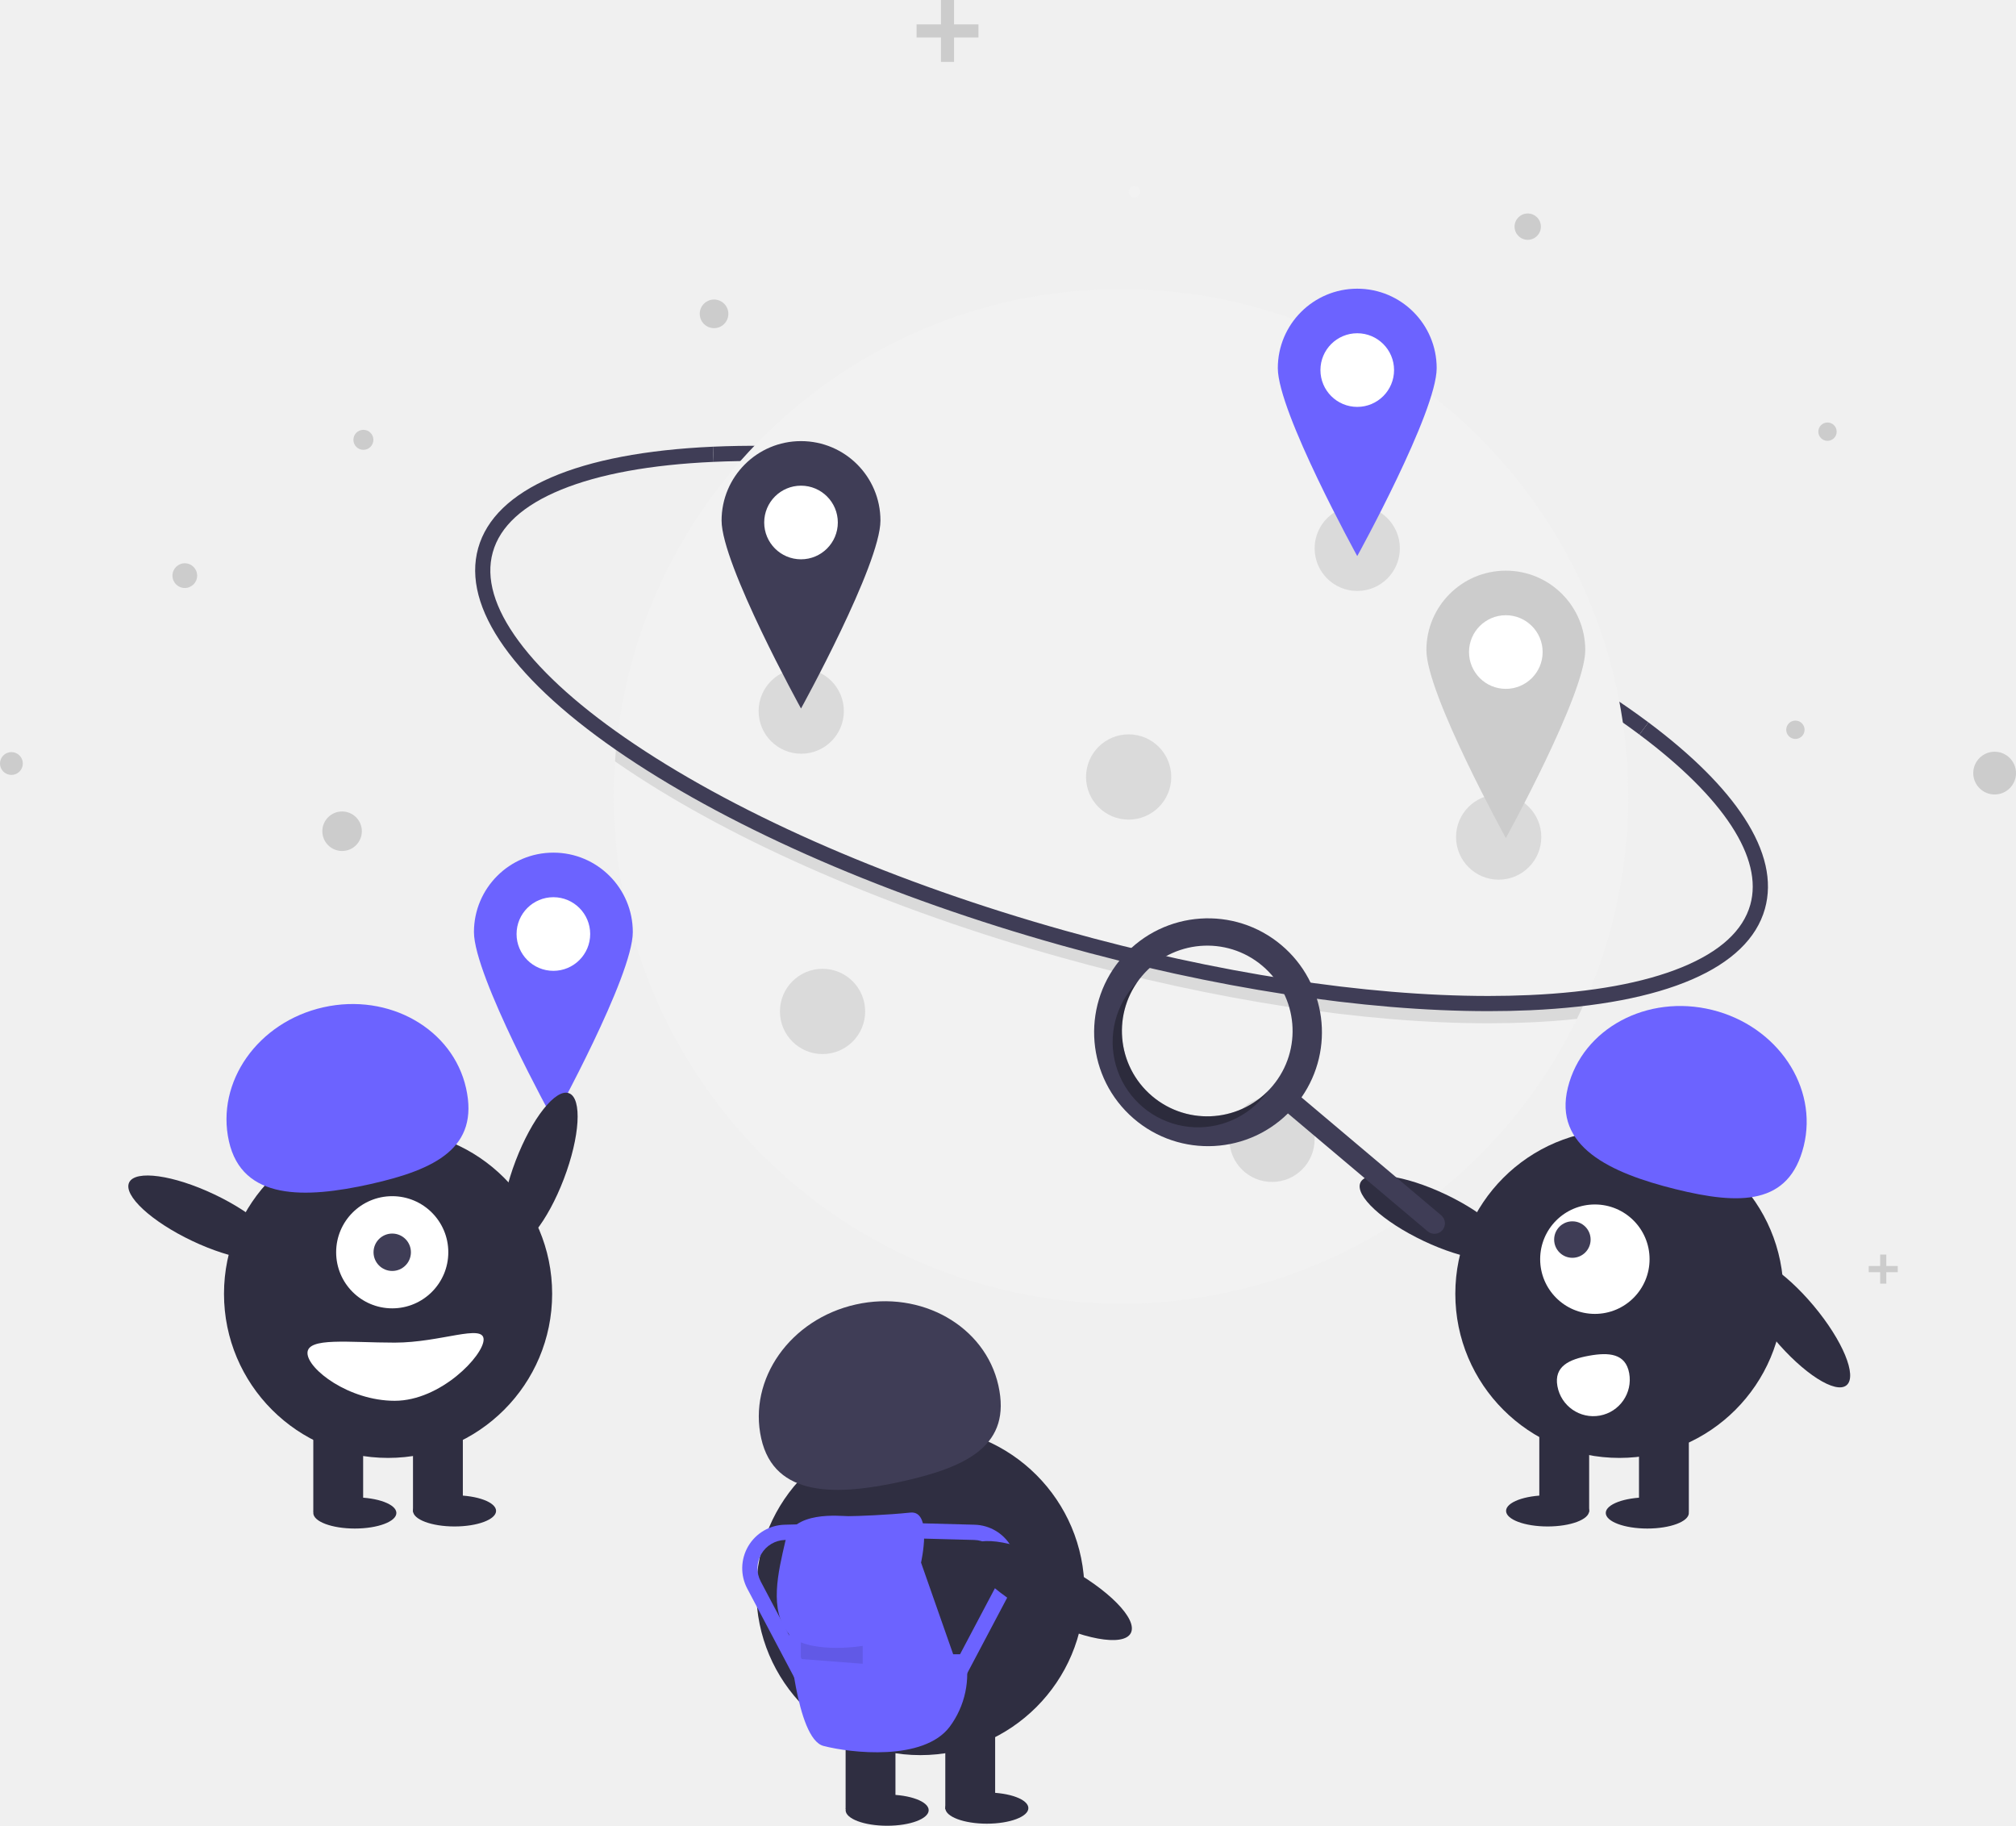
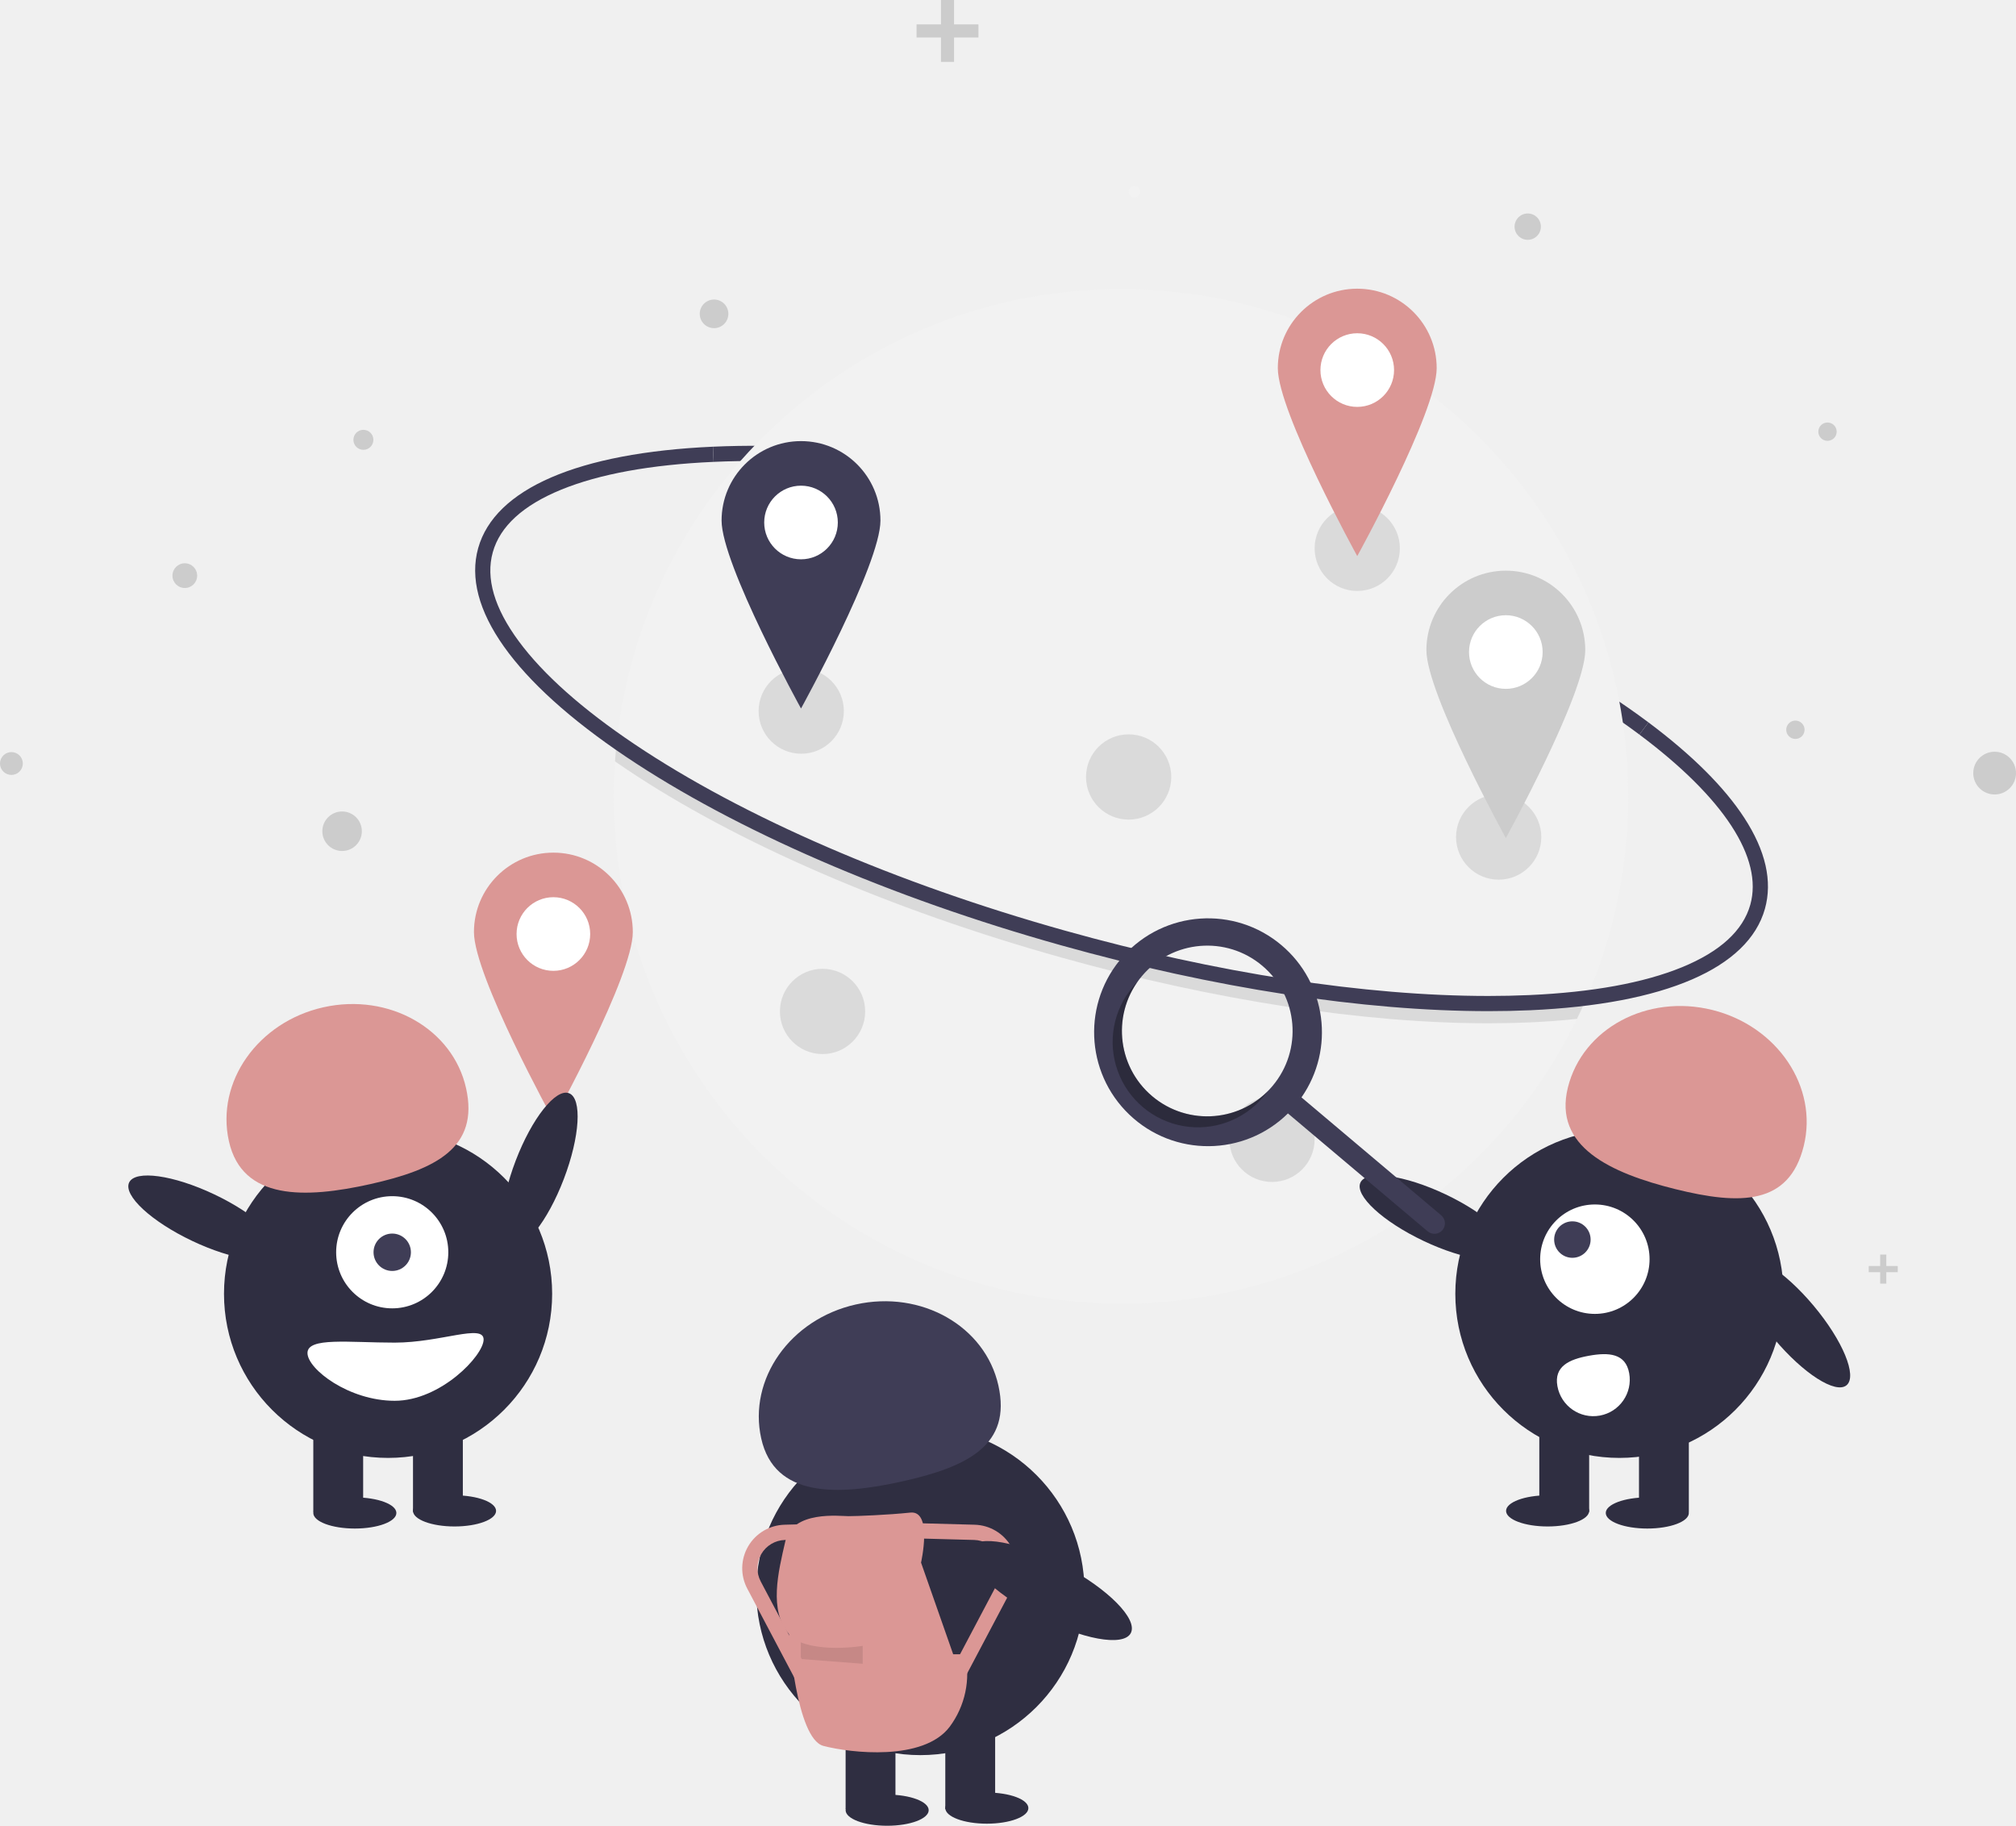
<svg xmlns="http://www.w3.org/2000/svg" id="f38f865d-e131-49ab-9ab3-db2059075423" data-name="Layer 1" width="529.16" height="479.144" viewBox="0 0 529.16 479.144">
  <path d="M765.724,403.199c-28.17-21.06-72.292-40.977-121.051-54.643-44.396-12.444-87.698-18.452-121.939-16.917l-.178-3.982c34.649-1.552,78.4,4.507,123.193,17.061,49.214,13.794,93.814,33.946,122.362,55.289Z" transform="translate(-335.4198 -210.428)" fill="#3f3d56" />
  <path d="M762.799,419.42a132.645,132.645,0,0,1-11.479,54.156q-.951,2.14-1.981,4.241A133.148,133.148,0,0,1,496.541,419.42q0-4.622.315-9.172.149-2.314.387-4.6A133.136,133.136,0,0,1,762.799,419.42Z" transform="translate(-335.4198 -210.428)" fill="#f2f2f2" />
  <path d="M751.32,473.576q-.951,2.14-1.981,4.241-5.835.634-12.285.921c-3.559.159-7.222.239-10.965.239-32.692,0-72.037-6.035-112.231-17.299-44.794-12.556-85.318-30.117-114.112-49.453q-1.471-.986-2.89-1.977.149-2.314.387-4.6,2.29,1.632,4.723,3.268c28.455,19.104,68.573,36.479,112.968,48.923,39.843,11.168,78.817,17.151,111.135,17.151q5.542,0,10.806-.235Q744.54,474.409,751.32,473.576Z" transform="translate(-335.4198 -210.428)" opacity="0.1" style="isolation:isolate" />
  <path d="M726.09,475.789c-32.691.001-72.039-6.035-112.231-17.3-44.793-12.555-85.319-30.117-114.114-49.452-29.395-19.739-43.179-39.188-38.813-54.766,4.366-15.578,26.251-25.03,61.623-26.615l.178,3.982c-16.518.74-29.98,3.195-40.011,7.297-10.007,4.092-16.047,9.613-17.952,16.412-1.905,6.798.385,14.654,6.807,23.351,6.438,8.718,16.663,17.812,30.39,27.03,28.452,19.105,68.572,36.48,112.968,48.924,39.844,11.168,78.815,17.152,111.135,17.153q5.539,0,10.804-.235c16.518-.74,29.98-3.195,40.012-7.297,10.007-4.092,16.047-9.613,17.952-16.411,3.421-12.207-6.918-28.068-29.114-44.661l2.387-3.192c11.422,8.539,19.877,16.956,25.13,25.016,5.632,8.642,7.46,16.687,5.435,23.913-4.366,15.578-26.251,25.029-61.623,26.615C733.493,475.71,729.832,475.789,726.09,475.789Z" transform="translate(-335.4198 -210.428)" fill="#3f3d56" />
  <circle cx="297.772" cy="50.327" r="1.526" fill="#f2f2f2" />
  <circle cx="95.385" cy="115.426" r="2.624" fill="#ccc" />
  <circle cx="89.792" cy="218.145" r="5.185" fill="#ccc" />
  <circle cx="400.999" cy="59.481" r="3.455" fill="#ccc" />
  <circle cx="523.55" cy="202.89" r="5.61" fill="#ccc" />
  <circle cx="479.682" cy="113.287" r="2.407" fill="#ccc" />
  <circle cx="187.425" cy="82.364" r="3.755" fill="#ccc" />
  <circle cx="471.257" cy="191.514" r="2.407" fill="#ccc" />
  <circle cx="2.996" cy="200.371" r="2.996" fill="#ccc" />
  <circle cx="48.508" cy="151.068" r="3.244" fill="#ccc" />
  <polygon points="256.822 6.402 250.42 6.402 250.42 0 246.985 0 246.985 6.402 240.58 6.402 240.58 9.84 246.985 9.84 246.985 16.242 250.42 16.242 250.42 9.84 256.822 9.84 256.822 6.402" fill="#ccc" />
  <polygon points="405.335 352.829 401.314 352.829 401.314 348.81 399.158 348.81 399.158 352.829 395.138 352.829 395.138 354.986 399.158 354.986 399.158 359.006 401.314 359.006 401.314 354.986 405.335 354.986 405.335 352.829" fill="#ccc" />
  <polygon points="498.123 332.252 495.118 332.252 495.118 329.247 493.504 329.247 493.504 332.252 490.499 332.252 490.499 333.866 493.504 333.866 493.504 336.871 495.118 336.871 495.118 333.866 498.123 333.866 498.123 332.252" fill="#ccc" />
  <circle cx="210.308" cy="186.618" r="11.187" opacity="0.1" style="isolation:isolate" />
  <circle cx="333.876" cy="298.998" r="11.187" opacity="0.1" style="isolation:isolate" />
  <circle cx="296.247" cy="203.907" r="11.187" opacity="0.1" style="isolation:isolate" />
  <circle cx="215.902" cy="265.437" r="11.187" opacity="0.1" style="isolation:isolate" />
  <circle cx="356.251" cy="143.903" r="11.187" opacity="0.1" style="isolation:isolate" />
  <circle cx="393.372" cy="219.671" r="11.187" opacity="0.1" style="isolation:isolate" />
  <circle cx="356.251" cy="97.12" r="14.747" fill="#fff" />
-   <path d="M691.67,286.191a20.849,20.849,0,0,0-20.849,20.849c0,11.515,20.849,49.325,20.849,49.325s20.849-37.811,20.849-49.325A20.849,20.849,0,0,0,691.67,286.191Zm0,31.019a9.662,9.662,0,1,1,9.662-9.662,9.662,9.662,0,0,1-9.662,9.662h0Z" transform="translate(-335.4198 -210.428)" fill="#6c63ff" />
+   <path d="M691.67,286.191a20.849,20.849,0,0,0-20.849,20.849c0,11.515,20.849,49.325,20.849,49.325s20.849-37.811,20.849-49.325A20.849,20.849,0,0,0,691.67,286.191Zm0,31.019a9.662,9.662,0,1,1,9.662-9.662,9.662,9.662,0,0,1-9.662,9.662h0Z" transform="translate(-335.4198 -210.428)" fill="#DB9795" />
  <circle cx="210.251" cy="137.12" r="14.747" fill="#fff" />
  <path d="M545.67,326.191a20.849,20.849,0,0,0-20.849,20.849c0,11.515,20.849,49.325,20.849,49.325s20.849-37.811,20.849-49.325A20.849,20.849,0,0,0,545.67,326.191Zm0,31.019a9.662,9.662,0,1,1,9.662-9.662,9.662,9.662,0,0,1-9.662,9.662h0Z" transform="translate(-335.4198 -210.428)" fill="#3f3d56" />
  <circle cx="395.251" cy="171.12" r="14.747" fill="#fff" />
  <path d="M730.67,360.191a20.849,20.849,0,0,0-20.849,20.849c0,11.515,20.849,49.325,20.849,49.325s20.849-37.811,20.849-49.325A20.849,20.849,0,0,0,730.67,360.191Zm0,31.019a9.662,9.662,0,1,1,9.662-9.662,9.662,9.662,0,0,1-9.662,9.662h0Z" transform="translate(-335.4198 -210.428)" fill="#ccc" style="isolation:isolate" />
  <circle cx="145.251" cy="245.12" r="14.747" fill="#fff" />
-   <path d="M480.67,434.191a20.849,20.849,0,0,0-20.849,20.849c0,11.515,20.849,49.325,20.849,49.325s20.849-37.811,20.849-49.325A20.849,20.849,0,0,0,480.67,434.191Zm0,31.019a9.662,9.662,0,1,1,9.662-9.662,9.662,9.662,0,0,1-9.662,9.662h0Z" transform="translate(-335.4198 -210.428)" fill="#6c63ff" />
+   <path d="M480.67,434.191a20.849,20.849,0,0,0-20.849,20.849c0,11.515,20.849,49.325,20.849,49.325s20.849-37.811,20.849-49.325A20.849,20.849,0,0,0,480.67,434.191Zm0,31.019a9.662,9.662,0,1,1,9.662-9.662,9.662,9.662,0,0,1-9.662,9.662h0Z" transform="translate(-335.4198 -210.428)" fill="#DB9795" />
  <ellipse cx="806.286" cy="557.447" rx="6.76" ry="21.534" transform="translate(-505.2026 437.2108) rotate(-39.93837)" fill="#2f2e41" />
  <circle cx="425.059" cy="339.542" r="43.067" fill="#2f2e41" />
  <rect x="430.204" y="373.341" width="13.084" height="23.442" fill="#2f2e41" />
  <rect x="404.037" y="373.341" width="13.084" height="23.442" fill="#2f2e41" />
  <ellipse cx="432.385" cy="397.055" rx="10.903" ry="4.089" fill="#2f2e41" />
  <ellipse cx="406.217" cy="396.51" rx="10.903" ry="4.089" fill="#2f2e41" />
-   <path d="M746.956,495.833c3.846-15.487,20.821-24.601,37.915-20.356s27.834,20.24,23.989,35.727-16.604,15.537-33.698,11.292S743.111,511.32,746.956,495.833Z" transform="translate(-335.4198 -210.428)" fill="#6c63ff" />
+   <path d="M746.956,495.833c3.846-15.487,20.821-24.601,37.915-20.356s27.834,20.24,23.989,35.727-16.604,15.537-33.698,11.292S743.111,511.32,746.956,495.833Z" transform="translate(-335.4198 -210.428)" fill="#DB9795" />
  <ellipse cx="711.971" cy="529.986" rx="6.76" ry="21.534" transform="translate(-407.4064 735.729) rotate(-64.62574)" fill="#2f2e41" />
  <circle cx="418.621" cy="330.454" r="14.359" fill="#fff" />
  <circle cx="412.719" cy="325.307" r="4.786" fill="#3f3d56" />
  <path d="M763.048,570.797a9.572,9.572,0,1,1-18.835,3.429h0l-.003-.018c-.942-5.202,3.08-7.043,8.283-7.985S762.106,565.595,763.048,570.797Z" transform="translate(-335.4198 -210.428)" fill="#fff" />
  <path d="M671.784,458.477a29.898,29.898,0,1,0,1.695,44.155l36.674,30.945a2.755,2.755,0,0,0,3.558-4.208l-.004-.003-36.674-30.945A29.9,29.9,0,0,0,671.784,458.477Zm-2.364,36.964a22.4,22.4,0,1,1-2.674-31.565l0,0A22.4,22.4,0,0,1,669.419,495.44Z" transform="translate(-335.4198 -210.428)" fill="#3f3d56" />
  <path d="M637.854,498.114a22.401,22.401,0,0,1-3.801-30.113q-.642.647-1.242,1.355a22.4,22.4,0,1,0,34.239,28.891q.598-.709,1.127-1.452A22.401,22.401,0,0,1,637.854,498.114Z" transform="translate(-335.4198 -210.428)" opacity="0.3" style="isolation:isolate" />
  <ellipse cx="477.089" cy="517.447" rx="21.534" ry="6.76" transform="translate(-512.0095 567.9214) rotate(-69.08217)" fill="#2f2e41" />
  <circle cx="101.862" cy="339.541" r="43.067" fill="#2f2e41" />
  <rect x="82.236" y="373.341" width="13.084" height="23.442" fill="#2f2e41" />
  <rect x="108.404" y="373.341" width="13.084" height="23.442" fill="#2f2e41" />
  <ellipse cx="93.139" cy="397.055" rx="10.903" ry="4.089" fill="#2f2e41" />
  <ellipse cx="119.307" cy="396.51" rx="10.903" ry="4.089" fill="#2f2e41" />
  <circle cx="102.952" cy="328.638" r="14.719" fill="#fff" />
  <circle cx="102.952" cy="328.638" r="4.906" fill="#3f3d56" />
-   <path d="M395.505,509.918c-3.477-15.574,7.639-31.31,24.829-35.149s33.944,5.675,37.422,21.249-7.915,21.318-25.105,25.156S398.982,525.492,395.505,509.918Z" transform="translate(-335.4198 -210.428)" fill="#6c63ff" />
+   <path d="M395.505,509.918c-3.477-15.574,7.639-31.31,24.829-35.149s33.944,5.675,37.422,21.249-7.915,21.318-25.105,25.156S398.982,525.492,395.505,509.918Z" transform="translate(-335.4198 -210.428)" fill="#DB9795" />
  <ellipse cx="388.774" cy="529.986" rx="6.76" ry="21.534" transform="translate(-592.1042 443.7113) rotate(-64.62574)" fill="#2f2e41" />
  <path d="M416.127,565.506c0,4.215,10.853,12.539,22.897,12.539s23.335-11.867,23.335-16.082-11.292.818-23.335.818S416.127,561.291,416.127,565.506Z" transform="translate(-335.4198 -210.428)" fill="#fff" />
  <circle cx="241.581" cy="417.541" r="43.067" fill="#2f2e41" />
  <rect x="221.956" y="451.341" width="13.084" height="23.442" fill="#2f2e41" />
  <rect x="248.123" y="451.341" width="13.084" height="23.442" fill="#2f2e41" />
  <ellipse cx="232.859" cy="475.055" rx="10.903" ry="4.089" fill="#2f2e41" />
  <ellipse cx="259.026" cy="474.51" rx="10.903" ry="4.089" fill="#2f2e41" />
  <path d="M535.224,587.918c-3.477-15.574,7.639-31.31,24.829-35.149s33.944,5.675,37.422,21.249-7.915,21.318-25.105,25.156S538.702,603.492,535.224,587.918Z" transform="translate(-335.4198 -210.428)" fill="#3f3d56" />
-   <path d="M577.174,620.507s3.124-13.746-2.812-13.121-14.059.937-16.245.937-14.683-1.562-16.558,6.561-4.374,18.12.937,24.368c0,0,1.874,27.492,9.06,29.367s26.243,4.061,33.116-4.999a23.3,23.3,0,0,0,4.061-19.057H585.609Z" transform="translate(-335.4198 -210.428)" fill="#6c63ff" />
+   <path d="M577.174,620.507s3.124-13.746-2.812-13.121-14.059.937-16.245.937-14.683-1.562-16.558,6.561-4.374,18.12.937,24.368c0,0,1.874,27.492,9.06,29.367s26.243,4.061,33.116-4.999a23.3,23.3,0,0,0,4.061-19.057H585.609Z" transform="translate(-335.4198 -210.428)" fill="#DB9795" />
  <path d="M545.62,641.438s5.311,2.499,16.245.937v4.686l-16.245-1.25Z" transform="translate(-335.4198 -210.428)" opacity="0.1" style="isolation:isolate" />
-   <path d="M585.311,657.103l-3.537-1.869L597.504,625.468a7.431,7.431,0,0,0-6.37-10.9l-16.507-.444.107-3.999,16.508.444a11.432,11.432,0,0,1,9.799,16.769Z" transform="translate(-335.4198 -210.428)" fill="#6c63ff" />
-   <path d="M547.294,657.103,531.564,627.337A11.432,11.432,0,0,1,541.363,610.569l16.508-.444.107,3.999-16.508.444a7.431,7.431,0,0,0-6.37,10.9l15.73,29.766Z" transform="translate(-335.4198 -210.428)" fill="#6c63ff" />
+   <path d="M585.311,657.103l-3.537-1.869L597.504,625.468a7.431,7.431,0,0,0-6.37-10.9l-16.507-.444.107-3.999,16.508.444a11.432,11.432,0,0,1,9.799,16.769Z" transform="translate(-335.4198 -210.428)" fill="#DB9795" />
+   <path d="M547.294,657.103,531.564,627.337A11.432,11.432,0,0,1,541.363,610.569l16.508-.444.107,3.999-16.508.444a7.431,7.431,0,0,0-6.37,10.9l15.73,29.766Z" transform="translate(-335.4198 -210.428)" fill="#DB9795" />
  <ellipse cx="611.105" cy="627.848" rx="7.501" ry="23.892" transform="translate(-565.0462 664.0244) rotate(-62.12179)" fill="#2f2e41" />
</svg>
